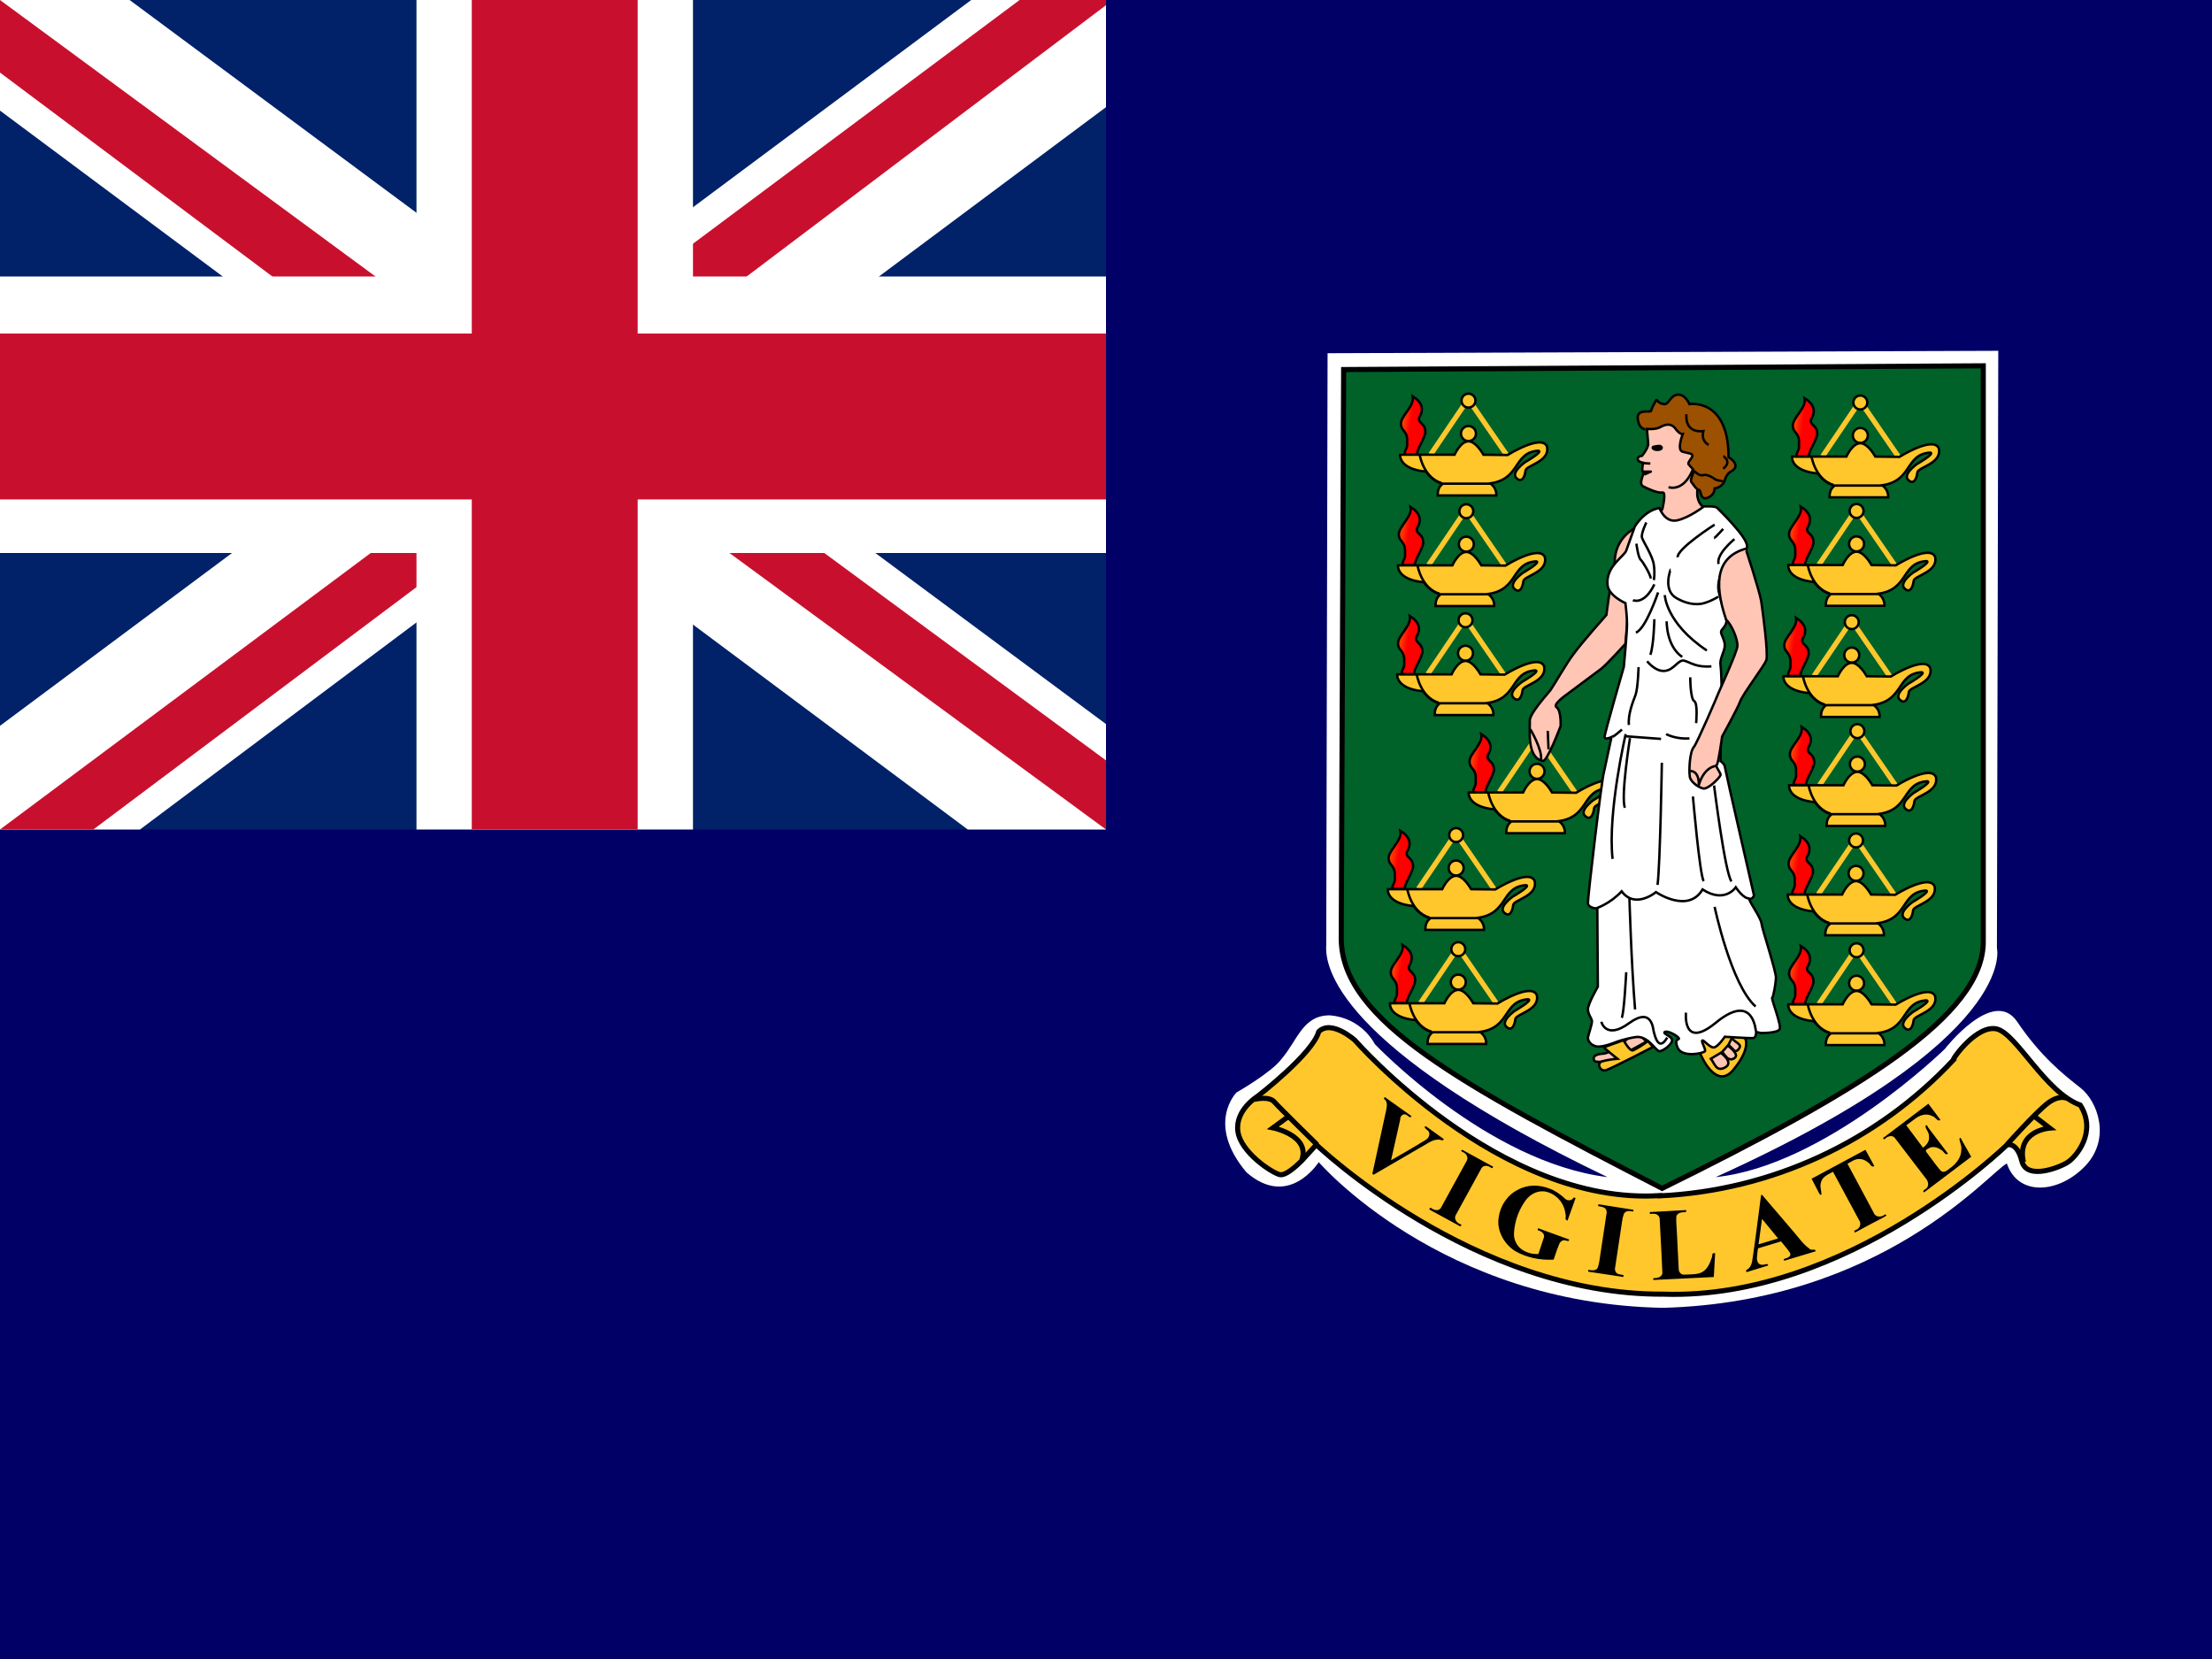
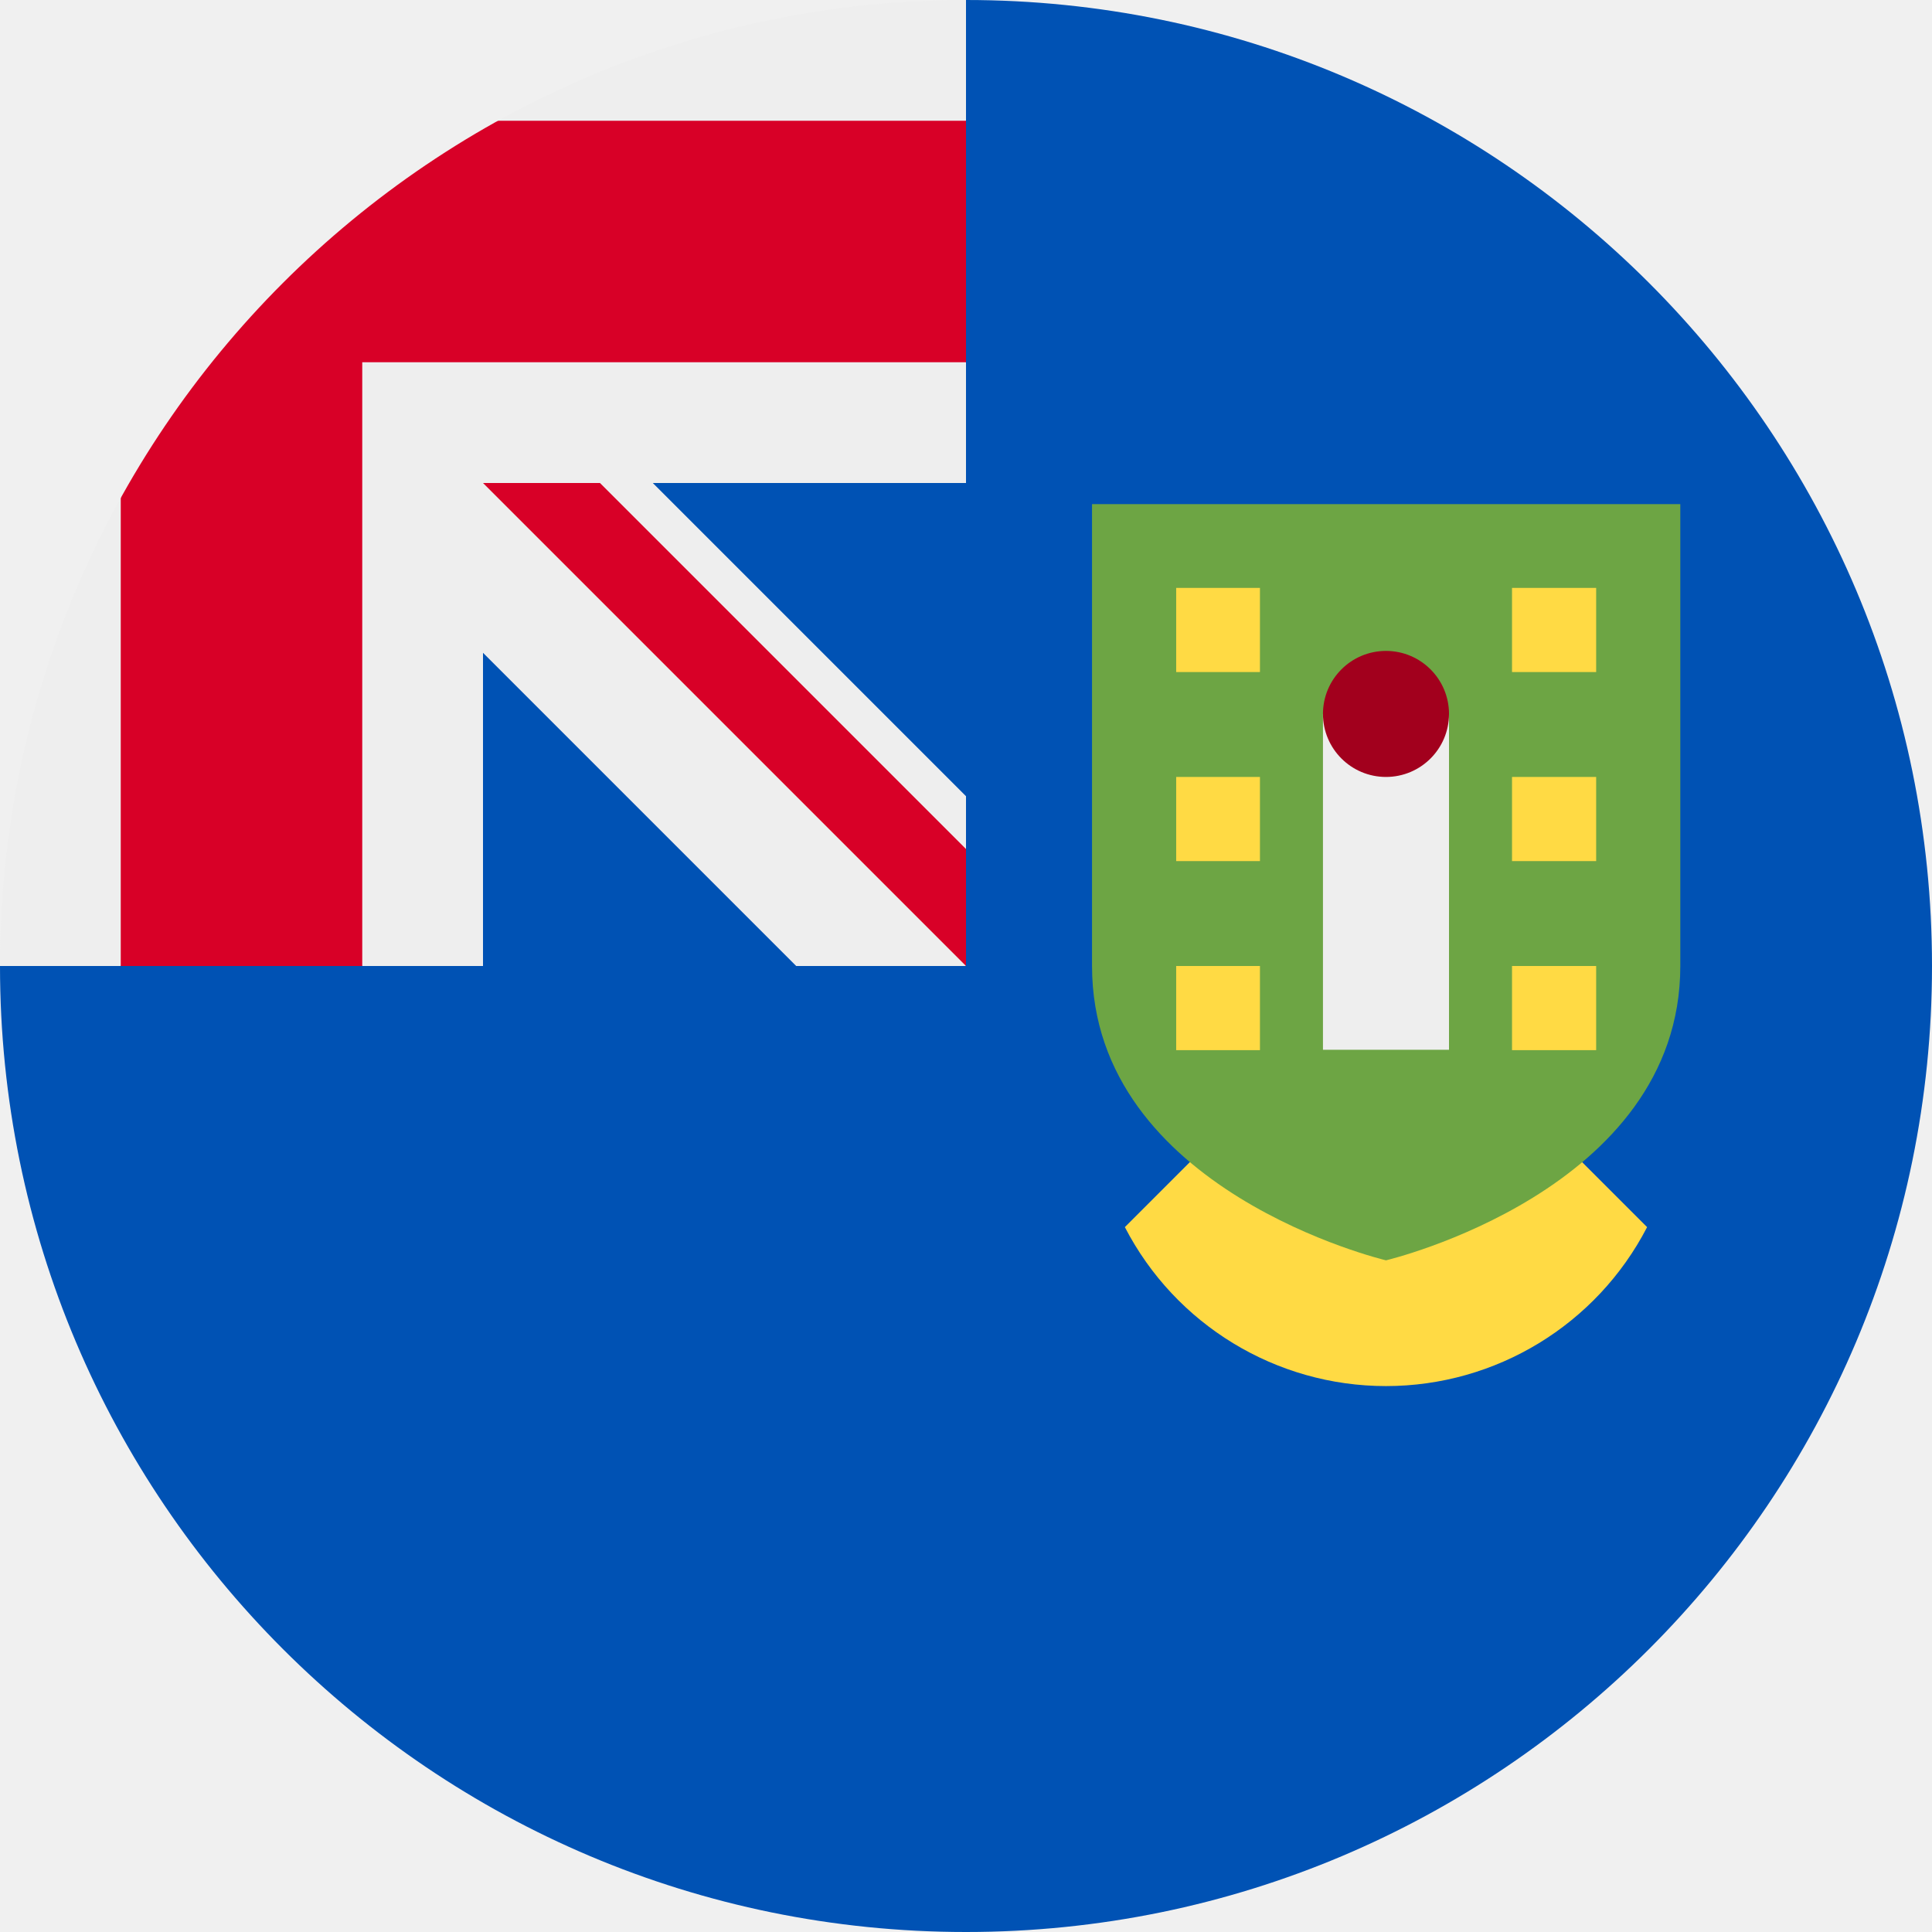
- <svg xmlns="http://www.w3.org/2000/svg" xmlns:xlink="http://www.w3.org/1999/xlink" id="flag-icons-vg" viewBox="0 0 640 480">
-   <defs>
-     <linearGradient id="a">
-       <stop offset="0" stop-color="red" />
-       <stop offset="1" stop-color="#ff0" />
-     </linearGradient>
-     <linearGradient id="b" x1="103.1" x2="92.6" y1="111.3" y2="107.8" gradientTransform="matrix(.99614 0 0 2.25255 703.8 -75)" gradientUnits="userSpaceOnUse">
-       <stop offset="0" stop-color="red" />
-       <stop offset="1" stop-color="#ff0" />
-     </linearGradient>
-   </defs>
-   <path fill="#006" d="M0 0h640v480H0Z" />
-   <path fill="#012169" d="M0 0h320v240H0Z" />
-   <path fill="#fff" d="m37.5 0 122 90.5L281 0h39v31l-120 89.5 120 89V240h-40l-120-89.5L40.5 240H0v-30l119.5-89L0 32V0Z" />
-   <path fill="#c8102e" d="M212 140.5 320 220v20l-135.5-99.5Zm-92 10 3 17.5-96 72H0ZM320 0v1.5l-124.5 94 1-22L295 0ZM0 0l119.5 88h-30L0 21Z" />
-   <path fill="#fff" d="M120.5 0v240h80V0ZM0 80v80h320V80Z" />
-   <path fill="#c8102e" d="M0 96.5v48h320v-48zM136.5 0v240h48V0Z" />
-   <g transform="translate(-217.5 -9.4) scale(.77497)">
-     <path fill="#fff" d="m776.3 144 250.4-.9-.5 223s8.8 34-105 85.5c40.9-4.2 85.5-47.8 85.5-47.8s18.1-23.3 27-10.3c8.8 13 17.1 19.6 23.6 24.7 6.5 5 11.6 19 1.9 29.2-9.8 10.3-25.1 11.6-29.3-.9-6.5 3.3-46.4 51.6-128.2 53.9C818.5 499 773 446 773 446s-11.1 17.7-27 3.8c-15.3-18.2-3.7-29.8-3.7-29.8s13-7.4 16.8-12.5c6-7 7.9-16.3 18-16.3 12.2 1 16.8 10.7 16.8 10.7s41.8 44.1 86.9 49.7c-101.7-48.8-105.5-79-105-86.4l.5-221.1z" />
-     <path fill="#006129" stroke="#000" stroke-width="1.9" d="m782.3 150.1 238.8-1.4v214.6c.5 28-46.5 56.3-119.9 92.5-75.7-39-119.4-62.7-119.8-93l.9-212.7z" />
-     <g id="c" fill="#ffc72c" stroke="#000" stroke-width=".9">
-       <path fill="none" stroke="#ffc72c" stroke-width="1.9" d="m814.8 181.8 14-20.7 14.3 20.8" />
-       <path d="M831.7 174a2.8 2.8 0 1 1-5.6 0 2.8 2.8 0 0 1 5.6 0z" />
-       <path d="M817.4 197.1h21.9s.3-2.8-2.3-4.5c11.5-1.6 8.5-11.6 18-12.2 2 .3-5 4.3-5 4.3s-5.7 4-3 6.1c2 1.7 3-1 3.2-3 .3-2 9.3-3.3 8-9-2.1-4.7-14.7 3.2-14.7 3.2l-9-.1c-.6-1-3-5-5.6-5-3 0-5.2 5-5.2 5h-20.3s-.7 5.3 9.6 6.3c2.3 3 4.1 3.8 6.2 4.6-1.4 1.1-1.8 2.5-1.8 4.3zM819 192.7h18.2" />
-       <path d="M810.7 182s1.4 8.5 8.2 10.5" />
-       <path fill="url(#b)" d="M809.6 181.8c.6-3.2 1.9-3.8 3.2-8 .2-4-3.2-3.5-2.2-6 1.8-2.9.9-5.6-2.5-7.7.7 3.7-4.4 7.2-4.4 10.2 0 3 2.6 2.4 2.3 7 .2 2.6-.7 2-1 4.5h4.6z" />
-       <path d="M831.5 161.7a2.6 2.6 0 1 1-5.2 0 2.6 2.6 0 0 1 5.2 0z" />
-     </g>
-     <use width="100%" height="100%" x="-.8" y="41.3" xlink:href="#c" />
-     <use width="100%" height="100%" x="-1.1" y="82" xlink:href="#c" />
-     <use width="100%" height="100%" x="25.6" y="126.1" xlink:href="#c" />
-     <use width="100%" height="100%" x="-4.6" y="162.2" xlink:href="#c" />
-     <use width="100%" height="100%" x="-3.8" y="204.8" xlink:href="#c" />
-     <use width="100%" height="100%" x="146.3" y=".7" xlink:href="#c" />
-     <use width="100%" height="100%" x="144.9" y="41.2" xlink:href="#c" />
-     <use width="100%" height="100%" x="143.1" y="82.7" xlink:href="#c" />
-     <use width="100%" height="100%" x="145.2" y="123.4" xlink:href="#c" />
-     <use width="100%" height="100%" x="144.7" y="164.2" xlink:href="#c" />
-     <use width="100%" height="100%" x="144.9" y="205.2" xlink:href="#c" />
-     <g fill="#ffc6b5" stroke="#000" stroke-width=".9">
-       <path fill="#ffc72c" d="M915.8 406.3s5.7 13.2 12.2 5c6.5-8 4.2-11.5 4.2-11.5l-14.6-7.9-4.3 9 2.5 5.4z" />
-       <path d="M928.4 404.6s1 .1 1.7-1.3c.8-1.4-1.7-2-2.9-3.6l-1.2 2.5zM895.4 401l-12.8 7s-6.4 1.3-6.8 0c-.5-1.2.1-2.3 3.5-2.5 3.3-.1 12.3-8.4 12.3-8.4l3.8 4zM895.6 173.1l.4 4.6c.2 1.6-2.5 5-2.6 4.8-.2-.2-1.5.2-1.3 1.1.1 1 2 1.3 2 1.3s-.7 3.3 0 3.5c.8.1-2 4.2 0 5.3 2.1 1.1 5.6 2.6 7.2 2.3 1.6-.4 0 6.1 0 6.1l-4.5 9.5 24.4-2.5-5-8s-2.4-1.7-1.8-6.3c.7-4.5-.3-25.3-.3-25.3l-17.4-2.4-1.1 6zM891.1 209.3s-7.9 3.6-7.6 13.4c-2 9.5-3.1 19-3.1 19s-9.4 10.6-12.2 14.5c-2.9 3.8-7.2 11.5-8.7 13.6-1.6 2-7.8 8.8-7.7 11.4.2 2.5-1.4 13.8 4.8 15 1.6.7 6.7-13 6.7-13s.3-5.8-1.5-7c-1.7-1 3.8-4.8 3.8-4.8l13-9.7c2.4-2 8.9-9.2 8.9-9.2l3.6-43.2z" />
-       <path fill="#fff" d="M900.2 201.8s2 5.6 6.6 4.6 10-5.2 10-5.2 4.3-.2 4.9.5c.6.6 11.6 11.2 11.2 14.5-.3 3.4-5 2.4-6.8 4.6-1.7 2.2-4.6 7.8-3.8 12 .8 4 3.2 9.4 2.9 11.5-.3 2-2 2.7-2 3.8 0 1 1.4 3 1.4 5 0 2.1-2 5.1-1.6 7.2.3 2 .4 8 .4 8l-.4 28s1.6.9 1.7 2.5c.2 1.5 10.8 47.6 10.8 47.6s-.5 1.5-1.6 1.3c-1.1-.2 4.3 7.1 4.4 9.2.2 2 5.6 18.2 5.4 20.4-.1 2.2-1 7.2-1.4 7.3-.5.2 3.5 10.2 2.8 11.7-.6 1.6-7 1.5-7 1.5l-1.8-.4s.1 2.1-1.1 2.3c-1.3.1-10.6-.5-10.6-.5s-2.7 4.1-4.3 4c-1.6-.2-3.7-3-4.1-2.6-.5.5 1.4 3.2 1 4-.6.8-8.6 2.5-10.2-1.3-1.6-3.8 1-2.8.4-3.6-.4-.8-4-2.9-5.2-2.3-1 .7 2.9 1.6 2.7 3.2-.1 1.6-3.5 4-4.7 4-1.3 0-4.3-5.9-8.8-5.3-4.4.7-7.2 1.8-7.2 1.8s-5.3 2.2-7.5 1.7c-2.2-.4-3.2-2.2-3.2-3.1 0-1 1.6-5.1 1.5-6.4-.2-1.2-1.5-2.5-1.5-4.4 0-2 3.7-8.4 3.7-8.4l-.2-29.2s-3.3 0-3.5-2c-.1-2 5.1-46.1 6-49l2.8-13s-2.4 1.2-2.6 0c-.1-1 7.2-26.2 7.2-26.2s1.2-12.6 1.2-15.9c0-3.3-.6-7.9-.6-7.9s-6.5-2.8-6.7-7c-.6-6.7 6.2-10.4 7-12.6l3.2-9s3.5-6 9.2-6.9z" />
-       <path fill="#ffc72c" d="M897.8 403s-15.4 8-17.6 8.7c-2.2.6-3.6-2.7-1.4-3.3 2.2-.7 5.7-1 5.7-1s-5.2-4.1-5-4.3l7.2-2.6c.2 0 2.2 4 3.6 3.8a31 31 0 0 0 5.6-3.5l1.9 2.2z" />
-       <path d="M919.4 407.4c1.5 1.9 2 5.1 5.4 3.2 3.3-1.9-1.7-5.4-1.7-5.4z" />
-       <path d="M925.5 407.1s1.6 1.3 3-.2c1.4-1.4-2.8-4.4-2.8-4.4l-2.1 2.4zM932.3 217c.2 0 5.2 15.6 5.9 19.6.6 4 2.7 19.8 1.9 22-.8 2.2-8.9 12.8-9.8 15.5-1 2.7-6.7 13-6.7 13s-1.4 10.2-2 10.6c-.7.5 1.6 3 1.4 3.8-.3 1-4.6 5.4-6.5 5-2-.5-5-2.7-5-4.8-.3-2 0-8.9 1.5-10.6 1.4-1.8 8.9-19.3 9.3-20.4.5-1.2 6.8-15 7-17.3.2-2.4-2-7.9-4.2-9.9-5-14.7-3-23.5 7.2-26.5z" />
-       <path fill="#9c5100" d="M895 172.2s3.6.5 5.5-.6 4.1-1.6 5.7.6c1.6 2.2 2.7 2 2.7 2s-2.4 6 0 6.6c2.3.6 3.5.6 3.6 1.4.2.8-2 2.5-1.4 3.3.6.8 1.7 1.7 1.9 2.4.1.6-1.4 3.3-1 4 .5.6 2 3.1 2.9 3.1 1 0 .3 4 3.2 3 2.8-1 2.7-3.5 2.7-3.5s3-.4 3.8-3.1c.7-2.7 2.6-3.4 2.6-3.4s3.8-2-1.2-5.2c0-22.2-14.6-19.8-14.6-19.8s-1.7-4-4.6-3.5c-2.8.5-3 3.8-5 3.5-2.1-.3-2.6-1.7-2.7-1.6-.2.2-2 3.4-2 4.1 0 .8-5.5-1-5 3 .5 4.2 3.2 4 3 3.7z" />
-       <g fill="none">
-         <path d="M920.8 208s-14.1 9-13.8 12.2M924 209.6s-3.2 3.5-3.4 3.5M928.2 213.4s-7 5.7-5.9 9.3M895.3 207.2s-2.1 4.3-1.6 5.7c.4 1.4 4 6.8 4.4 10.1.5 3.4 0 5.7 0 5.7M891.6 215.1s.6 5 1.6 6 3.5 5.3 3.8 7M890.3 236.2s4.2 2 8-5.9M904.4 224.8c-.1 0-3 7.7 2.1 10.6 5 2.9 8.9 2.5 11 1.7 2.3-.7 4.7-2.2 4.7-2.2M902.2 234.3s.3 10.4 15.7 20.7M902.9 244.1s-.2 9.2 5.8 13.3M899.7 233.3s-4.6 13.7-8.3 15M898.3 243.3s-.2 9.8-1.5 13.3M895.6 259s3.1 4 6.6 3.6c3.5-.3 5-4.4 7.3-3.8 2.4.7 4.6 2.6 10.1 2.1M911.7 265s0 8.1 1.5 8.9c1.4.8.7 8.2.7 8.2M892.4 261.2s-.2 7.6-1.1 10.3c-1 2.7-2.9 7.3-2.5 11.3M882.7 287.2c.8-.3 3.5-2.7 3.5-2.7M887.6 286.2s-6.8 29.2-4.9 46.6M889.2 287.7s-3.5 21.8-1.9 26M887.5 287l13.3 1M902.7 286.2s3.6 2 8.7 1.6M901.1 296.9s-.6 37.3-1.6 45.6M920.6 305.4s4.1 32.8 6.5 35.8M912.7 309.5s2.5 29 4 31.6M876.7 351.2s5-1.6 9.4-6.3c5 6.8 12.8.3 12.8.3s12 8.2 17.4-1c8.3 5.4 12.4-.8 12.4-.8s3 4.6 5.2 4.1M920.8 350.7s6.1 29 15.3 37.2" />
-         <path d="M889 347.7s.7 24.2 2.1 41.3M887.8 375.1s-.8 15.8-1.7 17M878.5 393.6s1.7 6.9 10.4.5c8.7-6.3 8.9 2.4 9.2 3.3.3 1 1.7 7.8 5 2.1M910.1 390.2s-1.4 14 11.1 3.8c12.5-10.3 14.6-.2 15 3M910.3 166.8s-1.1 7 6.3 6.3c-1 3.9 2 5.1 2 5.1M924 182.5c.2 0 3.4 2 0 4.6M913.3 188s1.6 2 3.3 1.5c1.8-.5 4.6 1.7 4.6 1.7s2.4.8 2.7.3M903.6 194s5.4 2.1 9-6.4M893.7 185l3.1.2M858.5 285l.3 6.9M852 284.4s4.5 7.5 4 11.4" />
-         <path stroke-linejoin="round" d="M894.1 188.2h2.9l-2.5 1.1M911.7 300s3.3-.4 3.2 5.2c2.1-7 6.4-7.1 6.4-7.1" />
-         <path stroke-linejoin="round" stroke-width="1.7" d="M898.1 179.3c.5 0 2.2-.6 2.5-.1.4.4-1.9.8-2.5.1z" />
-       </g>
-     </g>
-     <g fill="none" stroke="#000" stroke-width="1.9">
-       <path fill="#ffc72c" d="M900.3 458.6a160.4 160.4 0 0 0 109.6-50.7c-.4-.4 8.9-13.4 16.3-11.6 7.4 1.9 18.1 23.7 31.1 28.4 6.5 10.2-1.8 19.5-4.6 21.3-2.8 1.9-15.4 7-17.2-.4-1.9-7.5-5.6-6-5.6-6s-59.5 58-128.2 55.7c-71 .4-129.6-55.8-129.6-55.8l-5.1 5.6s-5.6 6-8.4 5.6c-2.8-.5-14.9-8.4-15.8-16.3-1-7.9 7.4-13 7.4-13s20.5-15.8 22.8-24.1c4.7-4.7 13.5 3.2 13.5 3.2s53.9 61.8 113.8 58z" />
-       <path d="M748.9 422.6s5.5-1.4 7.5.9 16 16 16 16" />
-       <path d="m761.5 429.1-5.6 4.1s14 2.8 10.8 12M1052.3 422.2s-2.7-1.5-7 1.7c-4.4 3.3-15.3 15.5-15.3 15.5" />
-       <path d="m1039.9 428.7 6 4.6s-12.5.9-9.8 12.7" />
-     </g>
-     <path d="M819.7 437.4c-.4 1-1.4 0-2.2.2-2 0-3.8 1.4-5.6 2.4l-18.4 10.7c-.6-.2-.5-.7-.3-1.2l5-23c.2-1.3.6-3-.7-4-.5-.4.3-1.1.7-.4l9.4 6.7c-.3.9-.9.2-1.4-.1-1.3-1.3-2.9-.1-2.8 1.5l-3.4 15.1c4.2-2.4 8.4-4.8 12.6-7.4 1.4-.6 2.5-2.6 1-3.8-.6-.4-1.6-1.3-.6-1.5l6.7 4.8zM826.3 469.4c-.2.6-.5.7-1 .3l-11-6c.1-.7.4-.8.9-.4 1 .7 2.6 1 3.4-.2l4-7.3 5.6-10.2c.8-1.3-.1-2.8-1.3-3.3-.4-.2-1-.4-.5-.8.2-.3.8.3 1.1.4l10.6 5.8c-.1.6-.4.7-.9.3-1-.7-2.6-1-3.4.2l-4 7.3-5.6 10.2c-.8 1.2.1 2.8 1.3 3.3l.8.4zM868.9 459.4l-3 8.4c-1.3-.1-.4-1.7-.8-2.5a9.5 9.5 0 0 0-7-8.2c-3-.8-6 .7-7.8 3.1a22.9 22.9 0 0 0-4.4 12.2 7 7 0 0 0 3.2 6.4 10 10 0 0 0 5.9 1.5l2.1-6.3c.3-1.4-1.2-2.3-2.3-2.6-.2-.4.2-1 .7-.5l11 4c0 1.3-1.6-.2-2.5.4-1.3.5-1.4 2.1-2 3.3l-1.3 3.8c-5 .3-10-.7-14.4-3.2-4.1-2.6-7-7.7-6.1-12.7.6-4.3 3.3-8.3 7.2-10.2 3.6-2 8-1.9 11.8-.4 2 .7 3.8 2 5.4 3.4 1 1.3 2.8 1.3 3.6-.1l.7.2M886.8 488.2c0 .4 0 .9-.6.6l-12.6-1.9c0-.5 0-.9.6-.6 1 .2 2.6.2 3-1 .6-1.7.7-3.5 1-5.2l2.2-14.6c.3-1 0-2.2-1.1-2.6-.7-.3-1.3-.3-2-.5 0-.4 0-.8.6-.6l12.6 2c0 .4 0 .8-.6.6-1-.3-2.5-.2-3 1-.6 1.6-.7 3.4-1 5.1l-2.2 14.6c-.3 1 0 2.3 1.2 2.7l2 .4zM921 480l-.5 8.9-22.6 1.1c-.1-.5 0-.8.6-.7 1.1 0 2.6-.5 2.8-1.8l-.3-6.6-.7-13.4c.1-1.3-1-2.3-2.3-2.2-.4-.2-1.5.4-1.4-.3-.2-.6.7-.3 1-.4l12.6-.7c0 .6 0 .9-.7.8-1.1 0-2.6.2-3 1.6-.1 1.9.1 3.8.2 5.7l.7 14c0 1.1 1 2.2 2.2 2 1.8-.1 3.7 0 5.5-.5 2.5-.7 3.8-3.2 4.5-5.5.5-.6 0-2.2 1-2h.4M938.5 458.2c-.6 0-.3.8-.5 1.2-1 7.5-1.9 15-3 22.4-.2 1.7-.6 3.6-2.2 4.4-.6.3-.1 1.2.5.7l7.5-2.3c-.1-1.2-1.6 0-2.4-.3-1.7 0-2-2.1-1.7-3.4 0-1 .2-1.8.3-2.7l8.6-2.6c1.1 1.4 2.3 2.7 3.3 4.2.8 1.4-1 2-2 2.3-.6 0-.2 1 .3.6l11.3-3.4c0-1.3-1.6 0-2.3-1-2.2-1.5-3.7-3.7-5.4-5.7l-12.3-14.4zm0 9 6 7.3-7.3 2.2 1.3-9.5zM977.1 441.4l3.3 6c-1 1-1.6-1.1-2.5-1.4a4.7 4.7 0 0 0-5.5-.5l-2 1.1 9.8 18.3c.5 1.5 2.4 1.8 3.7 1 .4-.4.9-.6 1 .1-1.6 1-3.5 1.9-5.2 2.8l-6.5 3.5c-.5-.5-.2-.8.4-1a2.4 2.4 0 0 0 1.1-3.7l-9.7-18c-1.8 1-4 1.8-4.5 4-.5 1.5.2 3.2.2 4.4-.5.6-.7-.2-1-.6l-2.7-5.2 20.1-10.8zM992.4 432.3l6.2 8.3c1.4-1 2.6-2.6 2.2-4.4.2-1.4-1.8-3-1.1-4 .4-.2.7.8 1 1.1l7.2 9.5c-1 1-1.6-1.1-2.6-1.4-1.4-1-3.3-1.5-4.8-.4-1.1.4-1 1-.3 1.7 1.6 2.1 3.2 4.4 5 6.5 1 1 2.4 0 3.3-.8 2.4-1.6 4.5-4.2 4.4-7.2.2-1.4-.7-2.8-.7-4 .6-.7.7.4 1 .8l3.4 6-17.6 13.3c-.7-.5 0-.9.5-1.2 1.6-1 1.1-3.1 0-4.2L988.1 437c-1-1.3-2.8-.6-3.7.3-.5.6-1-.5-.3-.6l16.5-12.5 4.5 6c-1 1-2-1.3-3.1-1.4-2.2-1.2-4.8-.3-6.6 1.2l-3.1 2.3" />
+ <svg xmlns="http://www.w3.org/2000/svg" width="512" height="512" viewBox="0 0 512 512">
+   <mask id="a">
+     <circle cx="256" cy="256" r="256" fill="#fff" />
+   </mask>
+   <g mask="url(#a)">
+     <path fill="#0052b4" d="M256 0h256v512H0V256Z" />
+     <path fill="#ffda44" d="m367.3 256-69.2 69.2a77.9 77.9 0 0 0 138.4 0z" />
+     <path fill="#6da544" d="M289.4 133.6V256c0 59.6 77.9 78 77.9 78s78-18.4 78-78V133.6h-156z" />
+     <path fill="#496e2d" d="M445.2 256zm-155.8 0z" />
+     <path fill="#ffda44" d="M311.7 155.8h22.2v22.3h-22.2zm0 50.1h22.2v22.3h-22.2zm0 50.1h22.2v22.3h-22.2zm89-100.2H423v22.3h-22.3zm0 50.1H423v22.3h-22.3zm0 50.1H423v22.3h-22.3z" />
+     <path fill="#eee" d="M0 0v32l32 32L0 96v160h32l32-32 32 32h32v-83l83 83h45l-8-16 8-15v-14l-83-83h83V96l-32-32 32-32V0H96L64 32 32 0Z" />
+     <path fill="#d80027" d="M32 0v32H0v64h32v160h64V96h160V32H96V0Zm96 128 128 128v-31l-97-97z" />
+     <path fill="#eee" d="M350.6 189.2H384v89h-33.4z" />
+     <circle cx="367.3" cy="189.2" r="16.7" fill="#a2001d" />
  </g>
</svg>
